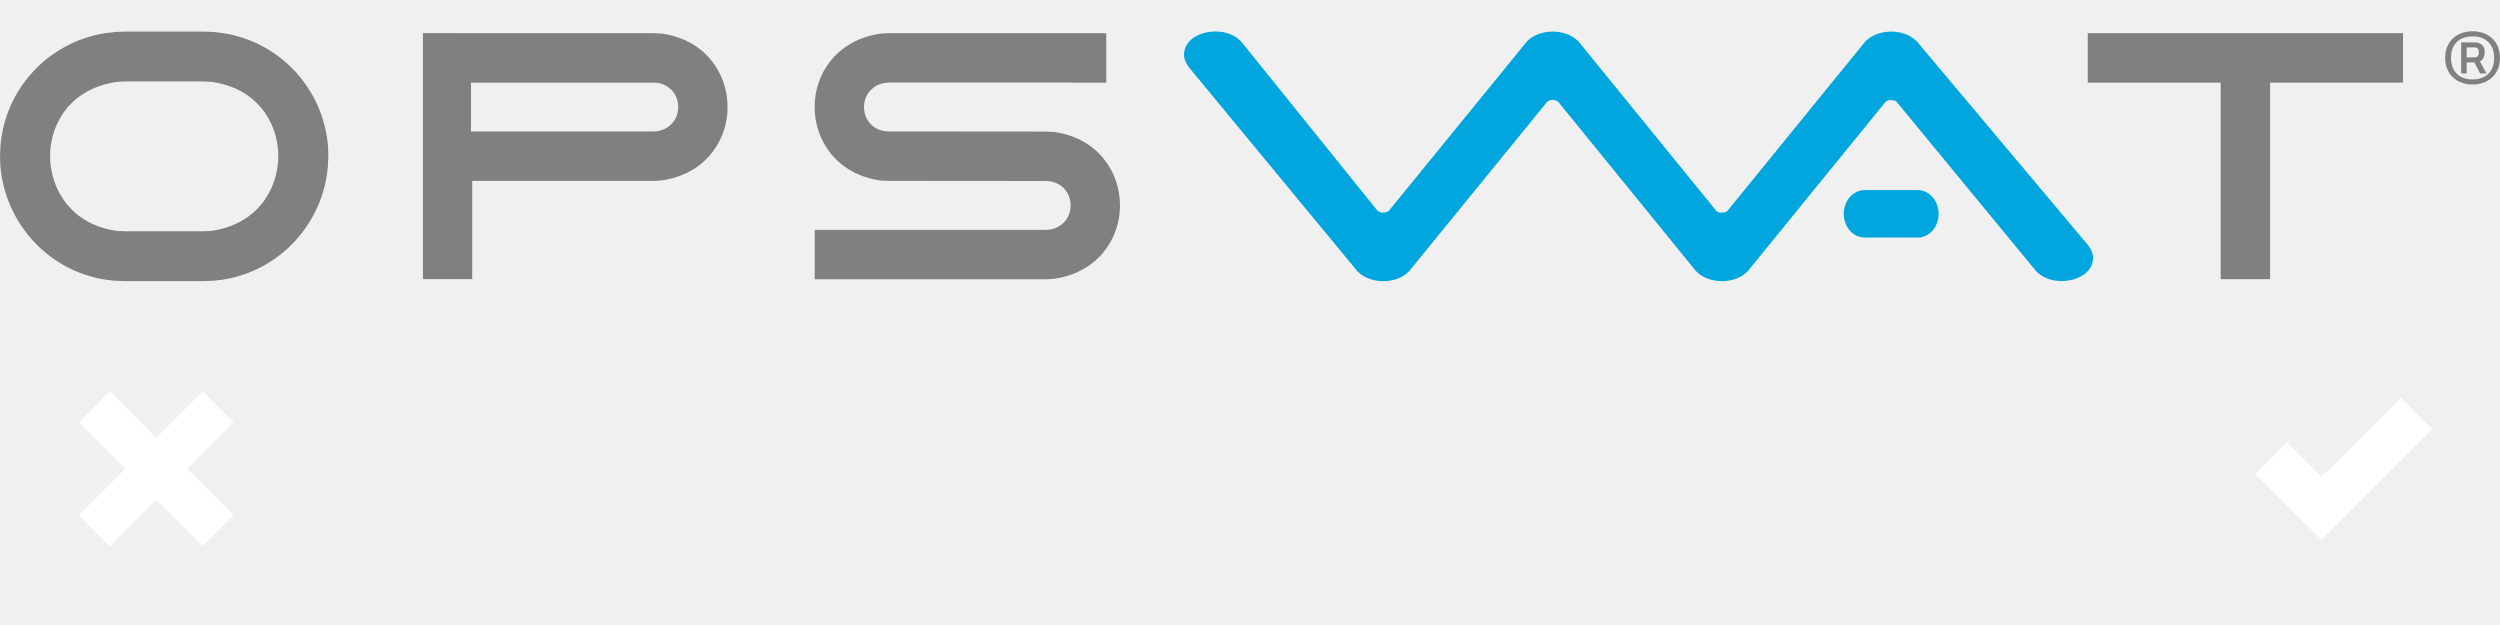
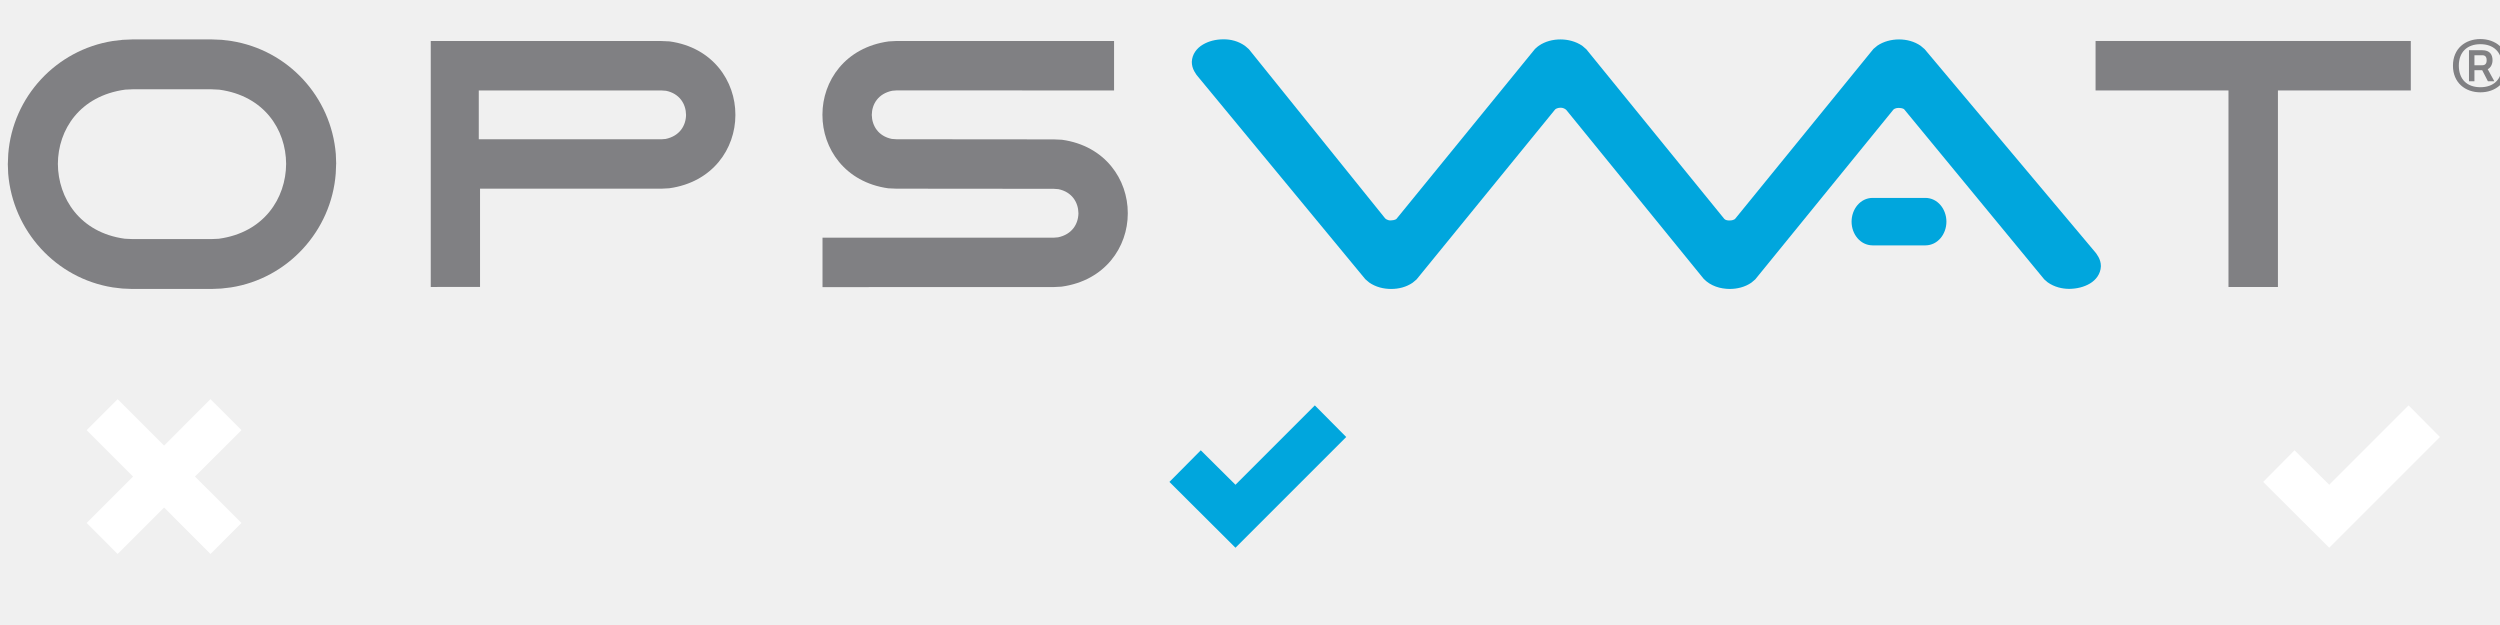
- <svg xmlns="http://www.w3.org/2000/svg" version="1.1" id="Layer_1" x="0px" y="0px" width="160px" height="40px" viewBox="0.5 0.5 160 40" enable-background="new 0.5 0.5 160 40" xml:space="preserve">
+ <svg xmlns="http://www.w3.org/2000/svg" version="1.1" id="Layer_1" x="0px" y="0px" width="160px" height="40px" viewBox="0 0 160 40" enable-background="new 0 0 160 40" xml:space="preserve">
  <path fill="#FFFFFF" d="M15.453,33.47l-1.982,1.983L10.5,32.48l-2.973,2.973l-1.98-1.982l2.97-2.971l-2.97-2.97l1.98-1.983  L10.5,28.52l2.97-2.973l1.983,1.982L12.478,30.5L15.453,33.47z M149.07,35.055l-4.227-4.212l2.007-2.024l2.22,2.206l5.08-5.08  l2.007,2.023L149.07,35.055z" />
  <g>
-     <path fill="#00A6DD" d="M109.035,17.843l-8.787-10.8c0,0-0.13-0.148-0.36-0.148c-0.279,0-0.368,0.121-0.368,0.121l-8.861,10.869   l-0.25,0.209c-0.408,0.279-0.888,0.399-1.376,0.399c-0.49,0-0.979-0.121-1.399-0.408l-0.254-0.217L76.578,4.793l-0.142-0.227   c-0.104-0.186-0.161-0.391-0.16-0.61c0.02-0.494,0.324-0.876,0.702-1.099c0.381-0.227,0.824-0.337,1.314-0.341   c0.489-0.003,0.958,0.117,1.389,0.419l0.244,0.21l8.724,10.83c0,0,0.132,0.14,0.36,0.132c0.306-0.011,0.373-0.109,0.373-0.109   l8.858-10.866c0.099-0.104,0.245-0.204,0.245-0.204c0.406-0.283,0.898-0.404,1.379-0.405c0.487,0,0.98,0.125,1.399,0.405   c0,0,0.18,0.155,0.262,0.226l8.813,10.835c0,0,0.081,0.133,0.363,0.121c0.274-0.004,0.353-0.112,0.353-0.112l8.844-10.865   l0.254-0.212c0.409-0.274,0.902-0.397,1.386-0.398c0.479,0.001,0.972,0.122,1.386,0.409l0.252,0.213l10.974,13.063l0.151,0.236   c0.094,0.175,0.154,0.368,0.155,0.575c-0.001,0,0,0.029,0,0.029c-0.02,0.493-0.323,0.874-0.702,1.098   c-0.38,0.227-0.844,0.335-1.314,0.342c-0.46,0-0.955-0.115-1.385-0.416l-0.221-0.19l-8.971-10.891c0,0-0.099-0.087-0.349-0.084   c-0.259,0.002-0.342,0.116-0.342,0.116l-8.839,10.861l-0.248,0.208c-0.408,0.281-0.9,0.399-1.383,0.401   C110.099,18.488,109.48,18.307,109.035,17.843" />
+     <path fill="#00A6DD" d="M109.035,17.843l-8.787-10.8c0,0-0.13-0.148-0.36-0.148c-0.279,0-0.368,0.121-0.368,0.121l-8.861,10.869   l-0.25,0.209c-0.408,0.279-0.888,0.399-1.376,0.399c-0.49,0-0.979-0.121-1.399-0.408l-0.254-0.217L76.578,4.793l-0.142-0.227   c-0.104-0.186-0.161-0.391-0.16-0.61c0.02-0.494,0.324-0.876,0.702-1.099c0.381-0.227,0.824-0.337,1.314-0.341   c0.489-0.003,0.958,0.117,1.389,0.419l0.244,0.21l8.724,10.83c0,0,0.132,0.14,0.36,0.132c0.306-0.011,0.373-0.109,0.373-0.109   L98.24,3.132c0.099-0.104,0.245-0.204,0.245-0.204c0.406-0.283,0.898-0.404,1.379-0.405c0.487,0,0.98,0.125,1.399,0.405   c0,0,0.18,0.155,0.262,0.226l8.813,10.835c0,0,0.081,0.133,0.363,0.121c0.274-0.004,0.353-0.112,0.353-0.112l8.844-10.865   l0.254-0.212c0.409-0.274,0.902-0.397,1.386-0.398c0.479,0.001,0.972,0.122,1.386,0.409l0.252,0.213l10.974,13.063l0.151,0.236   c0.094,0.175,0.154,0.368,0.155,0.575c-0.001,0,0,0.029,0,0.029c-0.02,0.493-0.323,0.874-0.702,1.098   c-0.38,0.227-0.844,0.335-1.314,0.342c-0.46,0-0.955-0.115-1.385-0.416l-0.221-0.19l-8.971-10.891c0,0-0.099-0.087-0.349-0.084   c-0.259,0.002-0.342,0.116-0.342,0.116l-8.839,10.861l-0.248,0.208c-0.408,0.281-0.9,0.399-1.383,0.401   C110.099,18.488,109.48,18.307,109.035,17.843" />
    <path fill="#00A6DD" d="M119.837,15.704c-0.779-0.01-1.336-0.718-1.336-1.518c0.001-0.803,0.557-1.511,1.336-1.52h3.398   c0.779,0.009,1.334,0.718,1.336,1.52c-0.001,0.801-0.556,1.509-1.336,1.518H119.837z" />
-     <path fill="#808083" d="M13.999,15.28l-0.469,0.021H8.474l-0.49-0.023c-2.868-0.39-4.269-2.597-4.28-4.793   C3.715,8.29,5.115,6.13,8.016,5.736l0.469-0.021l5.057,0l0.49,0.024c2.868,0.389,4.269,2.55,4.28,4.746   C18.301,12.68,16.902,14.886,13.999,15.28 M21.493,9.871V9.864c-0.299-3.675-3.054-6.661-6.692-7.241l-0.607-0.074l-0.632-0.026   H8.471L7.85,2.549L7.231,2.622C3.59,3.193,0.809,6.199,0.528,9.86l-0.026,0.625H0.5l0.023,0.614v0.008   c0.298,3.674,3.053,6.705,6.691,7.286l0.607,0.073l0.632,0.027h5.091l0.621-0.026l0.619-0.073c3.641-0.572,6.423-3.622,6.703-7.285   l0.026-0.624h0.003L21.493,9.871z" />
+     <path fill="#808083" d="M13.999,15.28l-0.469,0.021H8.474l-0.49-0.023c-2.868-0.39-4.269-2.597-4.28-4.793   C3.715,8.29,5.115,6.13,8.016,5.736l0.469-0.021h5.057l0.49,0.024c2.868,0.389,4.269,2.55,4.28,4.746   C18.301,12.68,16.902,14.886,13.999,15.28 M21.493,9.871V9.864c-0.299-3.675-3.054-6.661-6.692-7.241l-0.607-0.074l-0.632-0.026   H8.471L7.85,2.549L7.231,2.622C3.59,3.193,0.809,6.199,0.528,9.86l-0.026,0.625H0.5l0.023,0.614v0.008   c0.298,3.674,3.053,6.705,6.691,7.286l0.607,0.073l0.632,0.027h5.091l0.621-0.026l0.619-0.073c3.641-0.572,6.423-3.622,6.703-7.285   l0.026-0.624h0.003L21.493,9.871z" />
    <polygon fill="#808083" points="134.116,2.623 154.291,2.623 154.291,5.789 145.787,5.789 145.787,18.368 142.946,18.368    142.623,18.368 142.623,5.789 134.116,5.789  " />
-     <path fill="#808083" d="M30.642,8.913l11.684,0.002l0.273-0.022c0.894-0.186,1.298-0.847,1.308-1.543   c-0.01-0.698-0.416-1.362-1.281-1.54l-0.3-0.021H30.642V8.913z M27.568,18.366V2.622l14.758,0.004l0.527,0.023   c2.777,0.385,4.217,2.553,4.212,4.694v0.007v0.008v0.005v0.009v0.001c-0.003,2.135-1.443,4.291-4.24,4.677l-0.498,0.026H30.722   v6.289H27.568z" />
+     <path fill="#808083" d="M30.642,8.913l11.684,0.002l0.273-0.022c0.894-0.186,1.298-0.847,1.308-1.543   c-0.01-0.698-0.416-1.362-1.281-1.54l-0.3-0.021H30.642V8.913z M27.568,18.366V2.622l14.758,0.004l0.527,0.023   c2.777,0.385,4.217,2.553,4.212,4.694V7.35v0.008v0.005v0.009v0.001c-0.003,2.135-1.443,4.291-4.24,4.677l-0.498,0.026H30.722   v6.289L27.568,18.366L27.568,18.366z" />
    <path fill="#808083" d="M67.964,8.944l-0.526-0.023L57.375,8.912l-0.3-0.021c-0.865-0.178-1.27-0.842-1.281-1.54   c0.01-0.696,0.413-1.357,1.307-1.543l0.274-0.022L71.3,5.789V2.623H57.375L56.877,2.65c-2.797,0.385-4.238,2.54-4.241,4.676v0.001   v0.009v0.006V7.35v0.007c-0.006,2.14,1.436,4.309,4.213,4.695l0.526,0.023l10.064,0.009l0.3,0.022   c0.865,0.178,1.27,0.842,1.281,1.54c-0.011,0.696-0.413,1.357-1.307,1.543l-0.274,0.022L52.641,15.21v3.165l14.798-0.003   l0.499-0.026c2.797-0.387,4.238-2.542,4.24-4.678v-0.001v-0.009v-0.005v-0.008v-0.006C72.183,11.498,70.743,9.33,67.964,8.944" />
-     <path fill="#808083" d="M156.989,4.202c0-1.095,0.788-1.702,1.755-1.702c0.967,0,1.755,0.608,1.755,1.702   c0,1.094-0.788,1.707-1.755,1.707C157.777,5.909,156.989,5.296,156.989,4.202 M160.125,4.202c0-0.877-0.54-1.374-1.38-1.374   c-0.841,0-1.38,0.497-1.38,1.374c0,0.889,0.54,1.38,1.38,1.38C159.584,5.582,160.125,5.091,160.125,4.202 M158.861,4.493h-0.497   v0.708h-0.349V3.214h0.846c0.498,0,0.661,0.29,0.661,0.639c0,0.232-0.101,0.471-0.307,0.576l0.423,0.772h-0.412L158.861,4.493z    M158.872,3.535h-0.508v0.64h0.508c0.232,0,0.275-0.179,0.275-0.322C159.146,3.715,159.104,3.535,158.872,3.535" />
+     <path fill="#808083" d="M156.989,4.202c0-1.095,0.788-1.702,1.755-1.702c0.967,0,1.755,0.608,1.755,1.702s-0.788,1.707-1.755,1.707   C157.777,5.909,156.989,5.296,156.989,4.202 M160.125,4.202c0-0.877-0.54-1.374-1.38-1.374c-0.841,0-1.38,0.497-1.38,1.374   c0,0.889,0.54,1.38,1.38,1.38C159.584,5.582,160.125,5.091,160.125,4.202 M158.861,4.493h-0.497v0.708h-0.349V3.214h0.846   c0.498,0,0.661,0.29,0.661,0.639c0,0.232-0.101,0.471-0.307,0.576l0.423,0.772h-0.412L158.861,4.493z M158.872,3.535h-0.508v0.64   h0.508c0.232,0,0.275-0.179,0.275-0.322C159.146,3.715,159.104,3.535,158.872,3.535" />
  </g>
+   <polygon fill="#00A6DD" points="79.07,35.055 74.843,30.843 76.85,28.819 79.07,31.025 84.15,25.945 86.157,27.968 " />
</svg>
